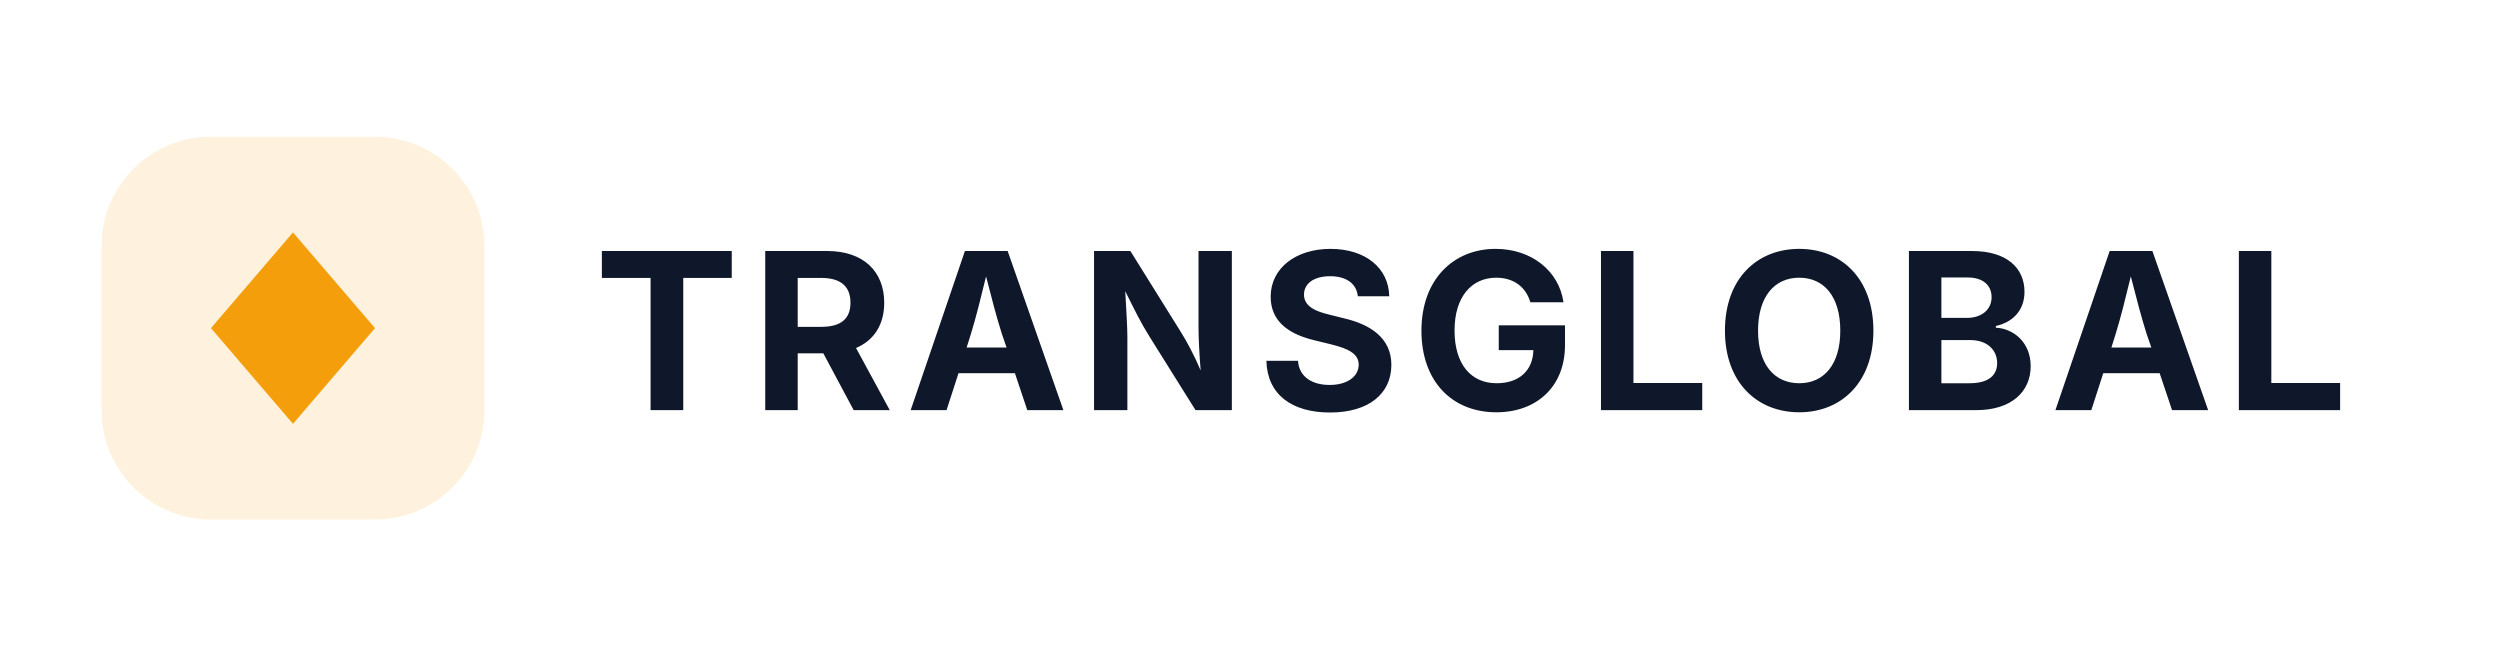
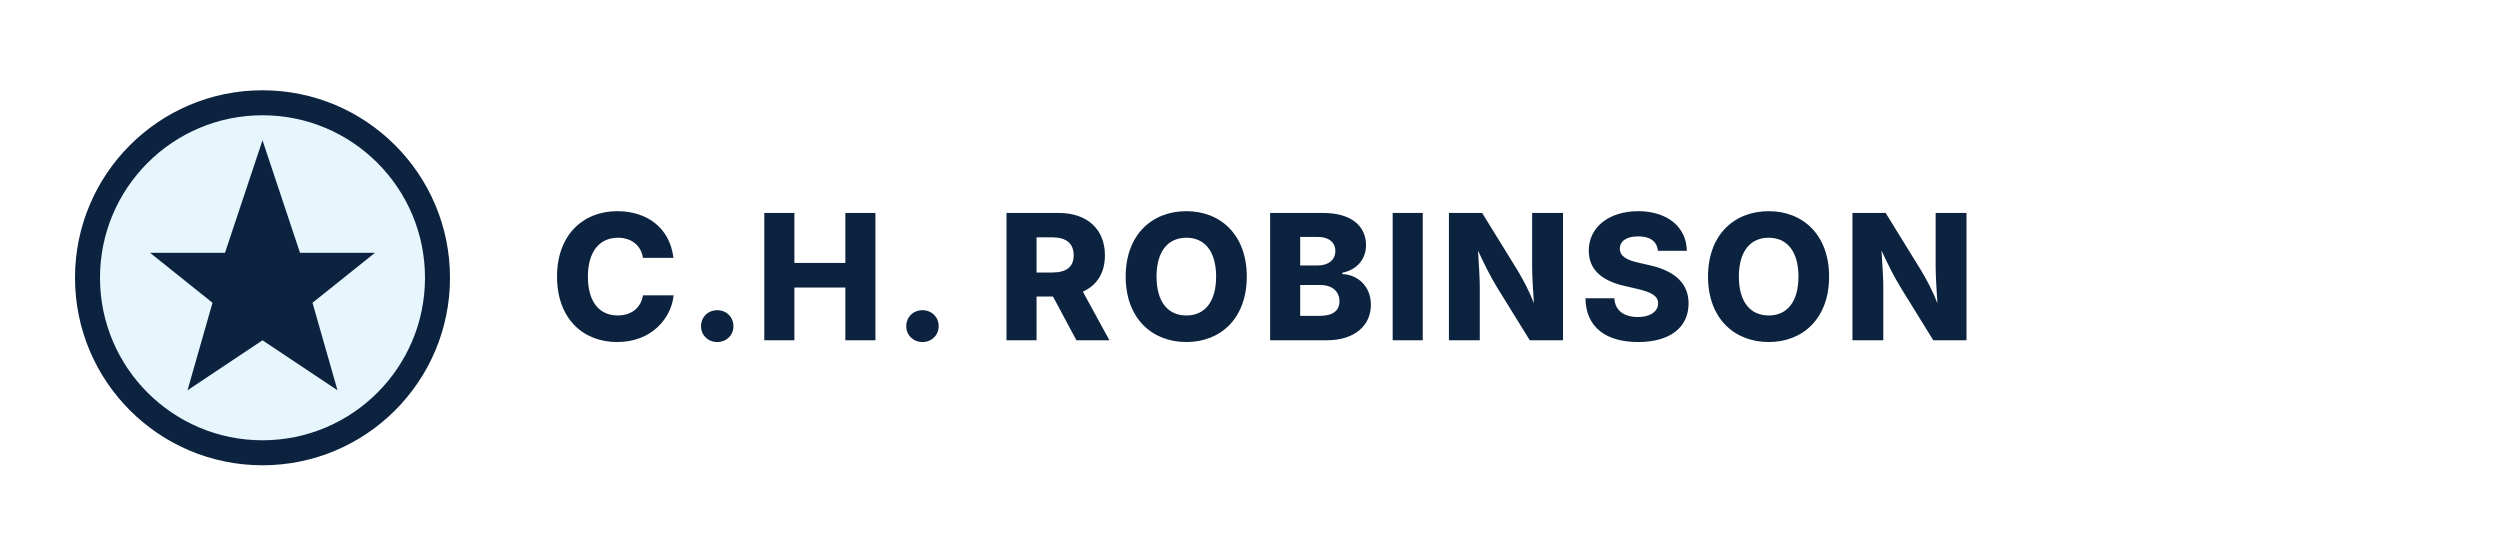
- <svg xmlns="http://www.w3.org/2000/svg" viewBox="0 0 180 48" width="160" height="42" fill="none">
-   <rect x="6" y="10" width="28" height="28" rx="8" fill="#f59e0b" opacity="0.14" />
-   <path d="M14 24L20 17L26 24L20 31L14 24Z" fill="#f59e0b" />
-   <text x="42" y="30" fill="#0f172a" font-family="Space Grotesk, Inter, system-ui, sans-serif" font-size="16" font-weight="700" letter-spacing="0.8">TRANSGLOBAL</text>
+ <svg xmlns="http://www.w3.org/2000/svg" viewBox="0 0 200 44" width="180" height="40" fill="none">
+   <g transform="translate(6, 7)">
+     <circle cx="15" cy="15" r="14" stroke="#0c2340" stroke-width="2" fill="#00a3e0" fill-opacity="0.1" />
+     <path d="M15 4L18 13H24L19 17L21 24L15 20L9 24L11 17L6 13H12L15 4Z" fill="#0c2340" />
+   </g>
+   <text x="44" y="27" fill="#0c2340" font-family="'Space Grotesk', 'Inter', -apple-system, sans-serif" font-size="14" font-weight="800" letter-spacing="0.5">C.H. ROBINSON</text>
</svg>
